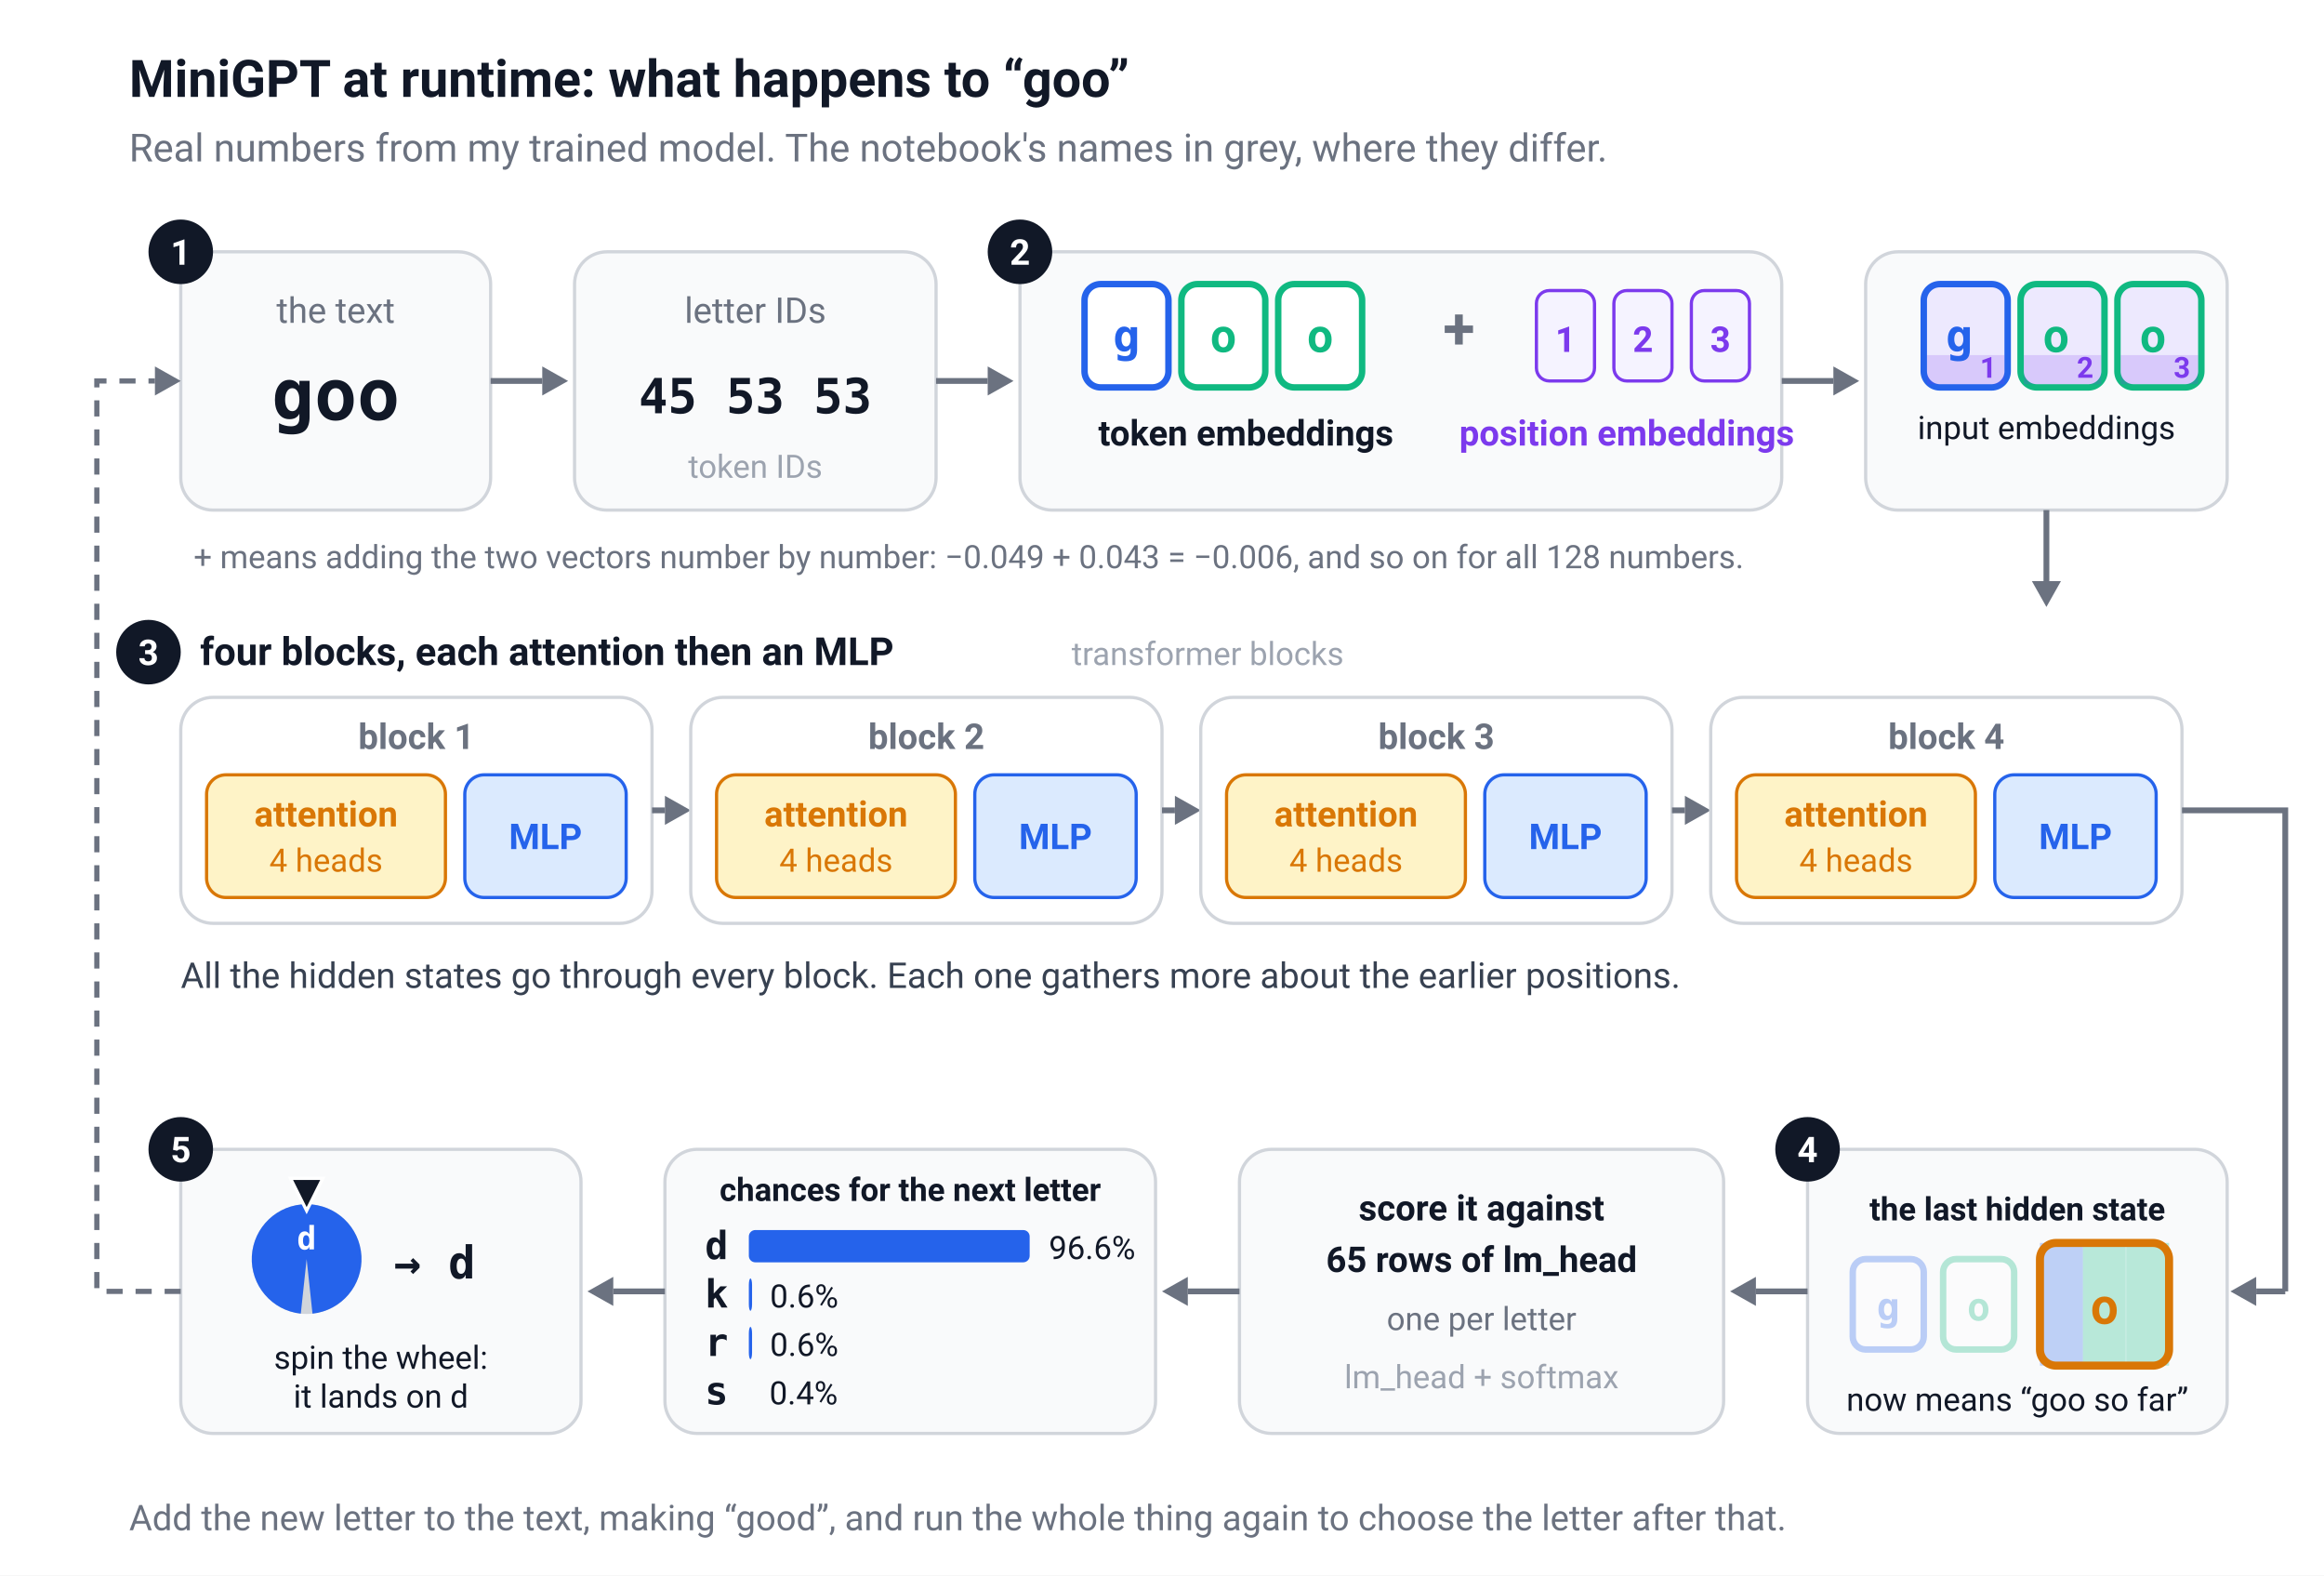
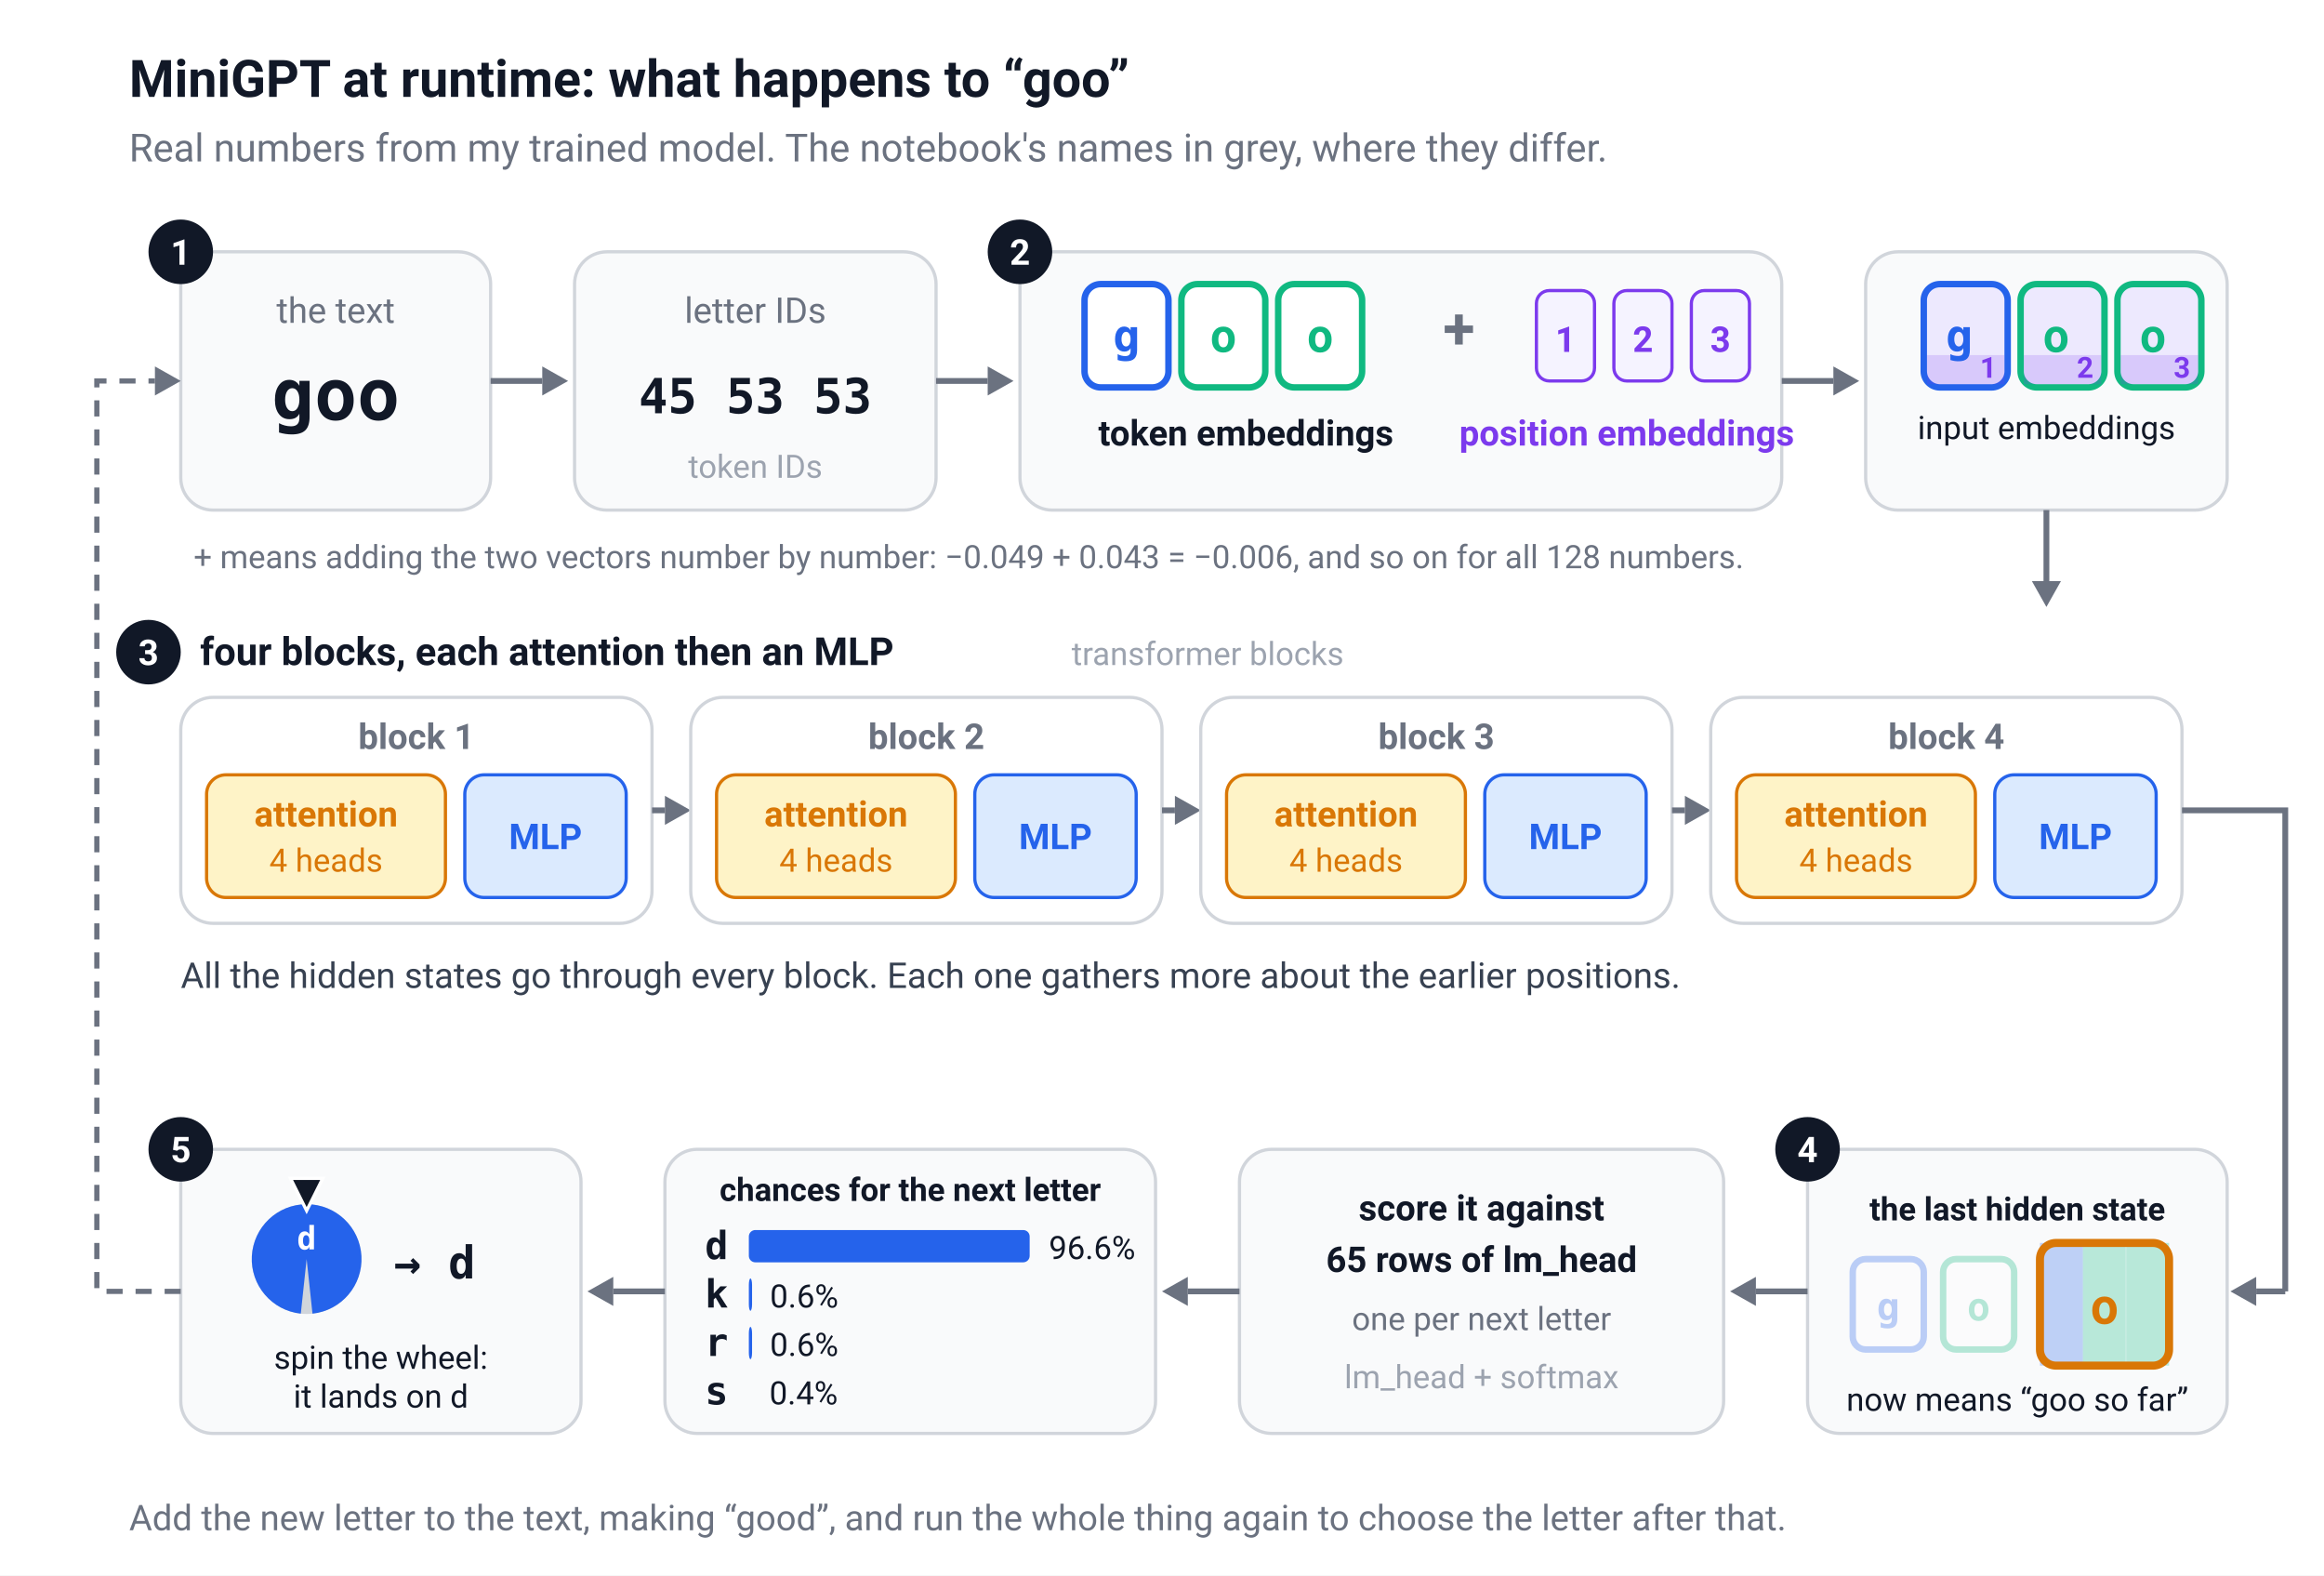
<svg xmlns="http://www.w3.org/2000/svg" viewBox="0 0 720 488" role="img" aria-label="The big picture of MiniGPT at runtime, for the text goo. 1: each letter becomes an ID: 45 53 53. 2: each ID picks a token embedding, and each position embedding is added to it number by number, giving three input embeddings, g in position 1, o in position 2 and o in position 3, where the two o's now differ. 3: the hidden states go through four blocks; each block is attention with four heads followed by an MLP. 4: only the last hidden state is read; after the blocks it stands for the whole of goo so far. It is scored against the 65 rows of lm_head, giving a chance for every letter: d 96.6 percent. 5: a spin of the wheel picks d, it is added to the text, making good, and the whole thing runs again." font-family="system-ui, -apple-system, 'Segoe UI', Roboto, sans-serif" style="max-width:100%;height:auto">
  <rect width="720" height="488" fill="#ffffff" />
  <text x="40" y="30" font-size="16" fill="#111827" text-anchor="start" font-weight="600">MiniGPT at runtime: what happens to “goo”</text>
  <text x="40" y="50" font-size="12" fill="#6b7280" text-anchor="start" font-weight="normal">Real numbers from my trained model. The notebook's names in grey, where they differ.</text>
  <rect x="56" y="78" width="96" height="80" rx="10" fill="#f9fafb" stroke="#d1d5db" />
  <circle cx="56" cy="78" r="10" fill="#111827" />
  <text x="56" y="82" font-size="11" fill="#fff" text-anchor="middle" font-weight="700">1</text>
  <text x="104" y="100" font-size="11" fill="#6b7280" text-anchor="middle" font-weight="normal">the text</text>
  <text x="104" y="130" font-size="22" fill="#111827" text-anchor="middle" font-weight="700" font-family="ui-monospace, Menlo, Consolas, monospace">goo</text>
  <line x1="152" y1="118" x2="168.0" y2="118.0" stroke="#6b7280" stroke-width="1.8" />
  <path d="M176 118 L168.0 122.5 L168.0 113.5 Z" fill="#6b7280" />
  <rect x="178" y="78" width="112" height="80" rx="10" fill="#f9fafb" stroke="#d1d5db" />
  <text x="234" y="100" font-size="11" fill="#6b7280" text-anchor="middle" font-weight="normal">letter IDs</text>
  <text x="234" y="128" font-size="15" fill="#111827" text-anchor="middle" font-weight="700" font-family="ui-monospace, Menlo, Consolas, monospace">45 53 53</text>
  <text x="234" y="148" font-size="10" fill="#9ca3af" text-anchor="middle" font-weight="normal">token IDs</text>
  <line x1="290" y1="118" x2="306.0" y2="118.0" stroke="#6b7280" stroke-width="1.8" />
  <path d="M314 118 L306.0 122.5 L306.0 113.5 Z" fill="#6b7280" />
  <rect x="316" y="78" width="236" height="80" rx="10" fill="#f9fafb" stroke="#d1d5db" />
  <circle cx="316" cy="78" r="10" fill="#111827" />
  <text x="316" y="82" font-size="11" fill="#fff" text-anchor="middle" font-weight="700">2</text>
  <rect x="336" y="88" width="26" height="32" rx="5" fill="#fff" stroke="#2563eb" stroke-width="2" />
  <text x="349.0" y="109.0" font-size="14" fill="#2563eb" text-anchor="middle" font-weight="700" font-family="ui-monospace, Menlo, Consolas, monospace">g</text>
  <rect x="366" y="88" width="26" height="32" rx="5" fill="#fff" stroke="#10b981" stroke-width="2" />
  <text x="379.0" y="109.0" font-size="14" fill="#10b981" text-anchor="middle" font-weight="700" font-family="ui-monospace, Menlo, Consolas, monospace">o</text>
  <rect x="396" y="88" width="26" height="32" rx="5" fill="#fff" stroke="#10b981" stroke-width="2" />
  <text x="409.0" y="109.0" font-size="14" fill="#10b981" text-anchor="middle" font-weight="700" font-family="ui-monospace, Menlo, Consolas, monospace">o</text>
  <text x="452" y="108" font-size="18" fill="#6b7280" text-anchor="middle" font-weight="700">+</text>
  <rect x="476" y="90" width="18" height="28" rx="4" fill="#f5f3ff" stroke="#7c3aed" />
  <text x="485" y="109" font-size="11" fill="#7c3aed" text-anchor="middle" font-weight="700">1</text>
  <rect x="500" y="90" width="18" height="28" rx="4" fill="#f5f3ff" stroke="#7c3aed" />
  <text x="509" y="109" font-size="11" fill="#7c3aed" text-anchor="middle" font-weight="700">2</text>
  <rect x="524" y="90" width="18" height="28" rx="4" fill="#f5f3ff" stroke="#7c3aed" />
  <text x="533" y="109" font-size="11" fill="#7c3aed" text-anchor="middle" font-weight="700">3</text>
  <text x="386" y="138" font-size="11" fill="#111827" text-anchor="middle" font-weight="600">token embeddings</text>
  <text x="504" y="138" font-size="11" fill="#7c3aed" text-anchor="middle" font-weight="600">position embeddings</text>
  <line x1="552" y1="118" x2="568.0" y2="118.0" stroke="#6b7280" stroke-width="1.8" />
  <path d="M576 118 L568.0 122.5 L568.0 113.5 Z" fill="#6b7280" />
  <rect x="578" y="78" width="112" height="80" rx="10" fill="#f9fafb" stroke="#d1d5db" />
  <rect x="596" y="88" width="26" height="32" rx="5" fill="#ede9fe" stroke="#2563eb" stroke-width="2" />
  <rect x="597" y="110" width="24" height="9" rx="0" fill="#7c3aed" opacity="0.18" />
  <text x="607" y="109" font-size="14" fill="#2563eb" text-anchor="middle" font-weight="700" font-family="ui-monospace, Menlo, Consolas, monospace">g</text>
  <text x="616" y="117" font-size="9" fill="#7c3aed" text-anchor="middle" font-weight="700">1</text>
  <rect x="626" y="88" width="26" height="32" rx="5" fill="#ede9fe" stroke="#10b981" stroke-width="2" />
  <rect x="627" y="110" width="24" height="9" rx="0" fill="#7c3aed" opacity="0.18" />
  <text x="637" y="109" font-size="14" fill="#10b981" text-anchor="middle" font-weight="700" font-family="ui-monospace, Menlo, Consolas, monospace">o</text>
  <text x="646" y="117" font-size="9" fill="#7c3aed" text-anchor="middle" font-weight="700">2</text>
  <rect x="656" y="88" width="26" height="32" rx="5" fill="#ede9fe" stroke="#10b981" stroke-width="2" />
  <rect x="657" y="110" width="24" height="9" rx="0" fill="#7c3aed" opacity="0.18" />
  <text x="667" y="109" font-size="14" fill="#10b981" text-anchor="middle" font-weight="700" font-family="ui-monospace, Menlo, Consolas, monospace">o</text>
  <text x="676" y="117" font-size="9" fill="#7c3aed" text-anchor="middle" font-weight="700">3</text>
  <text x="634" y="136" font-size="10" fill="#111827" text-anchor="middle" font-weight="normal">input embeddings</text>
  <text x="60" y="176" font-size="10" fill="#6b7280" text-anchor="start" font-weight="normal">+ means adding the two vectors number by number: −0.049 + 0.043 = −0.006, and so on for all 128 numbers.</text>
  <line x1="634" y1="158" x2="634.0" y2="180.0" stroke="#6b7280" stroke-width="1.8" />
  <path d="M634 188 L629.5 180.0 L638.5 180.0 Z" fill="#6b7280" />
  <circle cx="46" cy="202" r="10" fill="#111827" />
  <text x="46" y="206" font-size="11" fill="#fff" text-anchor="middle" font-weight="700">3</text>
  <text x="62" y="206" font-size="12" fill="#111827" text-anchor="start" font-weight="600">four blocks, each attention then an MLP</text>
  <text x="332" y="206" font-size="10" fill="#9ca3af" text-anchor="start" font-weight="normal">transformer blocks</text>
  <rect x="56" y="216" width="146" height="70" rx="10" fill="#ffffff" stroke="#d1d5db" />
  <text x="129" y="232" font-size="11" fill="#6b7280" text-anchor="middle" font-weight="600">block 1</text>
  <rect x="64" y="240" width="74" height="38" rx="6" fill="#fef3c7" stroke="#d97706" />
  <text x="101" y="256" font-size="11" fill="#d97706" text-anchor="middle" font-weight="700">attention</text>
  <text x="101" y="270" font-size="10" fill="#d97706" text-anchor="middle" font-weight="normal">4 heads</text>
  <rect x="144" y="240" width="50" height="38" rx="6" fill="#dbeafe" stroke="#2563eb" />
  <text x="169" y="263" font-size="11" fill="#2563eb" text-anchor="middle" font-weight="700">MLP</text>
  <line x1="202" y1="251" x2="206.0" y2="251.0" stroke="#6b7280" stroke-width="1.8" />
  <path d="M214 251 L206.0 255.5 L206.0 246.5 Z" fill="#6b7280" />
  <rect x="214" y="216" width="146" height="70" rx="10" fill="#ffffff" stroke="#d1d5db" />
  <text x="287" y="232" font-size="11" fill="#6b7280" text-anchor="middle" font-weight="600">block 2</text>
  <rect x="222" y="240" width="74" height="38" rx="6" fill="#fef3c7" stroke="#d97706" />
  <text x="259" y="256" font-size="11" fill="#d97706" text-anchor="middle" font-weight="700">attention</text>
  <text x="259" y="270" font-size="10" fill="#d97706" text-anchor="middle" font-weight="normal">4 heads</text>
  <rect x="302" y="240" width="50" height="38" rx="6" fill="#dbeafe" stroke="#2563eb" />
  <text x="327" y="263" font-size="11" fill="#2563eb" text-anchor="middle" font-weight="700">MLP</text>
  <line x1="360" y1="251" x2="364.0" y2="251.0" stroke="#6b7280" stroke-width="1.8" />
  <path d="M372 251 L364.0 255.5 L364.0 246.5 Z" fill="#6b7280" />
  <rect x="372" y="216" width="146" height="70" rx="10" fill="#ffffff" stroke="#d1d5db" />
  <text x="445" y="232" font-size="11" fill="#6b7280" text-anchor="middle" font-weight="600">block 3</text>
  <rect x="380" y="240" width="74" height="38" rx="6" fill="#fef3c7" stroke="#d97706" />
  <text x="417" y="256" font-size="11" fill="#d97706" text-anchor="middle" font-weight="700">attention</text>
  <text x="417" y="270" font-size="10" fill="#d97706" text-anchor="middle" font-weight="normal">4 heads</text>
  <rect x="460" y="240" width="50" height="38" rx="6" fill="#dbeafe" stroke="#2563eb" />
  <text x="485" y="263" font-size="11" fill="#2563eb" text-anchor="middle" font-weight="700">MLP</text>
  <line x1="518" y1="251" x2="522.0" y2="251.0" stroke="#6b7280" stroke-width="1.8" />
  <path d="M530 251 L522.0 255.5 L522.0 246.5 Z" fill="#6b7280" />
  <rect x="530" y="216" width="146" height="70" rx="10" fill="#ffffff" stroke="#d1d5db" />
  <text x="603" y="232" font-size="11" fill="#6b7280" text-anchor="middle" font-weight="600">block 4</text>
  <rect x="538" y="240" width="74" height="38" rx="6" fill="#fef3c7" stroke="#d97706" />
  <text x="575" y="256" font-size="11" fill="#d97706" text-anchor="middle" font-weight="700">attention</text>
  <text x="575" y="270" font-size="10" fill="#d97706" text-anchor="middle" font-weight="normal">4 heads</text>
  <rect x="618" y="240" width="50" height="38" rx="6" fill="#dbeafe" stroke="#2563eb" />
  <text x="643" y="263" font-size="11" fill="#2563eb" text-anchor="middle" font-weight="700">MLP</text>
  <text x="56" y="306" font-size="11" fill="#374151" text-anchor="start" font-weight="normal">All the hidden states go through every block. Each one gathers more about the earlier positions.</text>
  <path d="M676 251 L708 251 L708 400" fill="none" stroke="#6b7280" stroke-width="1.8" />
  <line x1="708" y1="400" x2="699.0" y2="400.0" stroke="#6b7280" stroke-width="1.8" />
  <path d="M691 400 L699.0 395.5 L699.0 404.5 Z" fill="#6b7280" />
  <rect x="560" y="356" width="130" height="88" rx="10" fill="#f9fafb" stroke="#d1d5db" />
  <circle cx="560" cy="356" r="10" fill="#111827" />
  <text x="560" y="360" font-size="11" fill="#fff" text-anchor="middle" font-weight="700">4</text>
  <text x="625" y="378" font-size="10" fill="#111827" text-anchor="middle" font-weight="600">the last hidden state</text>
  <g opacity="0.3">
    <rect x="574" y="390" width="22" height="28" rx="4" fill="#fff" stroke="#2563eb" stroke-width="2" />
    <text x="585" y="409" font-size="12" fill="#2563eb" text-anchor="middle" font-weight="700" font-family="ui-monospace, Menlo, Consolas, monospace">g</text>
  </g>
  <g opacity="0.3">
    <rect x="602" y="390" width="22" height="28" rx="4" fill="#fff" stroke="#10b981" stroke-width="2" />
    <text x="613" y="409" font-size="12" fill="#10b981" text-anchor="middle" font-weight="700" font-family="ui-monospace, Menlo, Consolas, monospace">o</text>
  </g>
  <rect x="632.0" y="385" width="13.3" height="38" fill="#2563eb" opacity="0.28" />
  <rect x="645.3" y="385" width="13.3" height="38" fill="#10b981" opacity="0.28" />
  <rect x="658.7" y="385" width="13.3" height="38" fill="#10b981" opacity="0.28" />
  <rect x="632" y="385" width="40" height="38" rx="5" fill="none" stroke="#d97706" stroke-width="2.5" />
  <text x="652.0" y="410" font-size="15" fill="#d97706" text-anchor="middle" font-weight="700" font-family="ui-monospace, Menlo, Consolas, monospace">o</text>
  <text x="625" y="437" font-size="10" fill="#111827" text-anchor="middle" font-weight="normal">now means “goo so far”</text>
  <line x1="560" y1="400" x2="544.0" y2="400.0" stroke="#6b7280" stroke-width="1.8" />
  <path d="M536 400 L544.0 395.5 L544.0 404.5 Z" fill="#6b7280" />
  <rect x="384" y="356" width="150" height="88" rx="10" fill="#f9fafb" stroke="#d1d5db" />
  <text x="459" y="378" font-size="11" fill="#111827" text-anchor="middle" font-weight="600">score it against</text>
  <text x="459" y="394" font-size="11" fill="#111827" text-anchor="middle" font-weight="600">65 rows of lm_head</text>
-   <text x="459" y="412" font-size="10" fill="#6b7280" text-anchor="middle" font-weight="normal">one per letter</text>
+   <text x="459" y="412" font-size="10" fill="#6b7280" text-anchor="middle" font-weight="normal">one per next letter</text>
  <text x="459" y="430" font-size="10" fill="#9ca3af" text-anchor="middle" font-weight="normal">lm_head + softmax</text>
  <line x1="384" y1="400" x2="368.0" y2="400.0" stroke="#6b7280" stroke-width="1.8" />
  <path d="M360 400 L368.0 395.5 L368.0 404.5 Z" fill="#6b7280" />
  <rect x="206" y="356" width="152" height="88" rx="10" fill="#f9fafb" stroke="#d1d5db" />
  <text x="282" y="372" font-size="10" fill="#111827" text-anchor="middle" font-weight="600">chances for the next letter</text>
  <text x="222" y="390" font-size="12" fill="#111827" text-anchor="middle" font-weight="700" font-family="ui-monospace, Menlo, Consolas, monospace">d</text>
  <rect x="232" y="381" width="87" height="10" rx="2" fill="#2563eb" />
  <text x="324.94" y="390" font-size="10" fill="#111827" text-anchor="start" font-weight="normal">96.6%</text>
  <text x="222" y="405" font-size="12" fill="#111827" text-anchor="middle" font-weight="700" font-family="ui-monospace, Menlo, Consolas, monospace">k</text>
  <rect x="232" y="396" width="1" height="10" rx="2" fill="#2563eb" />
  <text x="238.54" y="405" font-size="10" fill="#111827" text-anchor="start" font-weight="normal">0.6%</text>
  <text x="222" y="420" font-size="12" fill="#111827" text-anchor="middle" font-weight="700" font-family="ui-monospace, Menlo, Consolas, monospace">r</text>
  <rect x="232" y="411" width="1" height="10" rx="2" fill="#2563eb" />
  <text x="238.54" y="420" font-size="10" fill="#111827" text-anchor="start" font-weight="normal">0.6%</text>
  <text x="222" y="435" font-size="12" fill="#111827" text-anchor="middle" font-weight="700" font-family="ui-monospace, Menlo, Consolas, monospace">s</text>
  <rect x="232" y="426" width="0" height="10" rx="2" fill="#2563eb" />
  <text x="238.36" y="435" font-size="10" fill="#111827" text-anchor="start" font-weight="normal">0.4%</text>
  <line x1="206" y1="400" x2="190.0" y2="400.0" stroke="#6b7280" stroke-width="1.8" />
  <path d="M182 400 L190.0 395.5 L190.0 404.5 Z" fill="#6b7280" />
  <rect x="56" y="356" width="124" height="88" rx="10" fill="#f9fafb" stroke="#d1d5db" />
  <circle cx="56" cy="356" r="10" fill="#111827" />
  <text x="56" y="360" font-size="11" fill="#fff" text-anchor="middle" font-weight="700">5</text>
  <circle cx="95" cy="390" r="17" fill="#d1d5db" />
  <path d="M95,390 L93.19,406.90 A17,17 0 1 1 96.81,406.90 Z" fill="#2563eb" />
  <text x="95" y="387" font-size="10" fill="#fff" text-anchor="middle" font-weight="700" font-family="ui-monospace, Menlo, Consolas, monospace">d</text>
  <path d="M90,365 L100,365 L95,375 Z" fill="#111827" stroke="#fff" stroke-width="1" />
  <text x="122" y="396" font-size="14" fill="#111827" text-anchor="start" font-weight="700" font-family="ui-monospace, Menlo, Consolas, monospace">→ d</text>
  <text x="118" y="424" font-size="10" fill="#111827" text-anchor="middle" font-weight="normal">spin the wheel:</text>
  <text x="118" y="436" font-size="10" fill="#111827" text-anchor="middle" font-weight="normal">it lands on d</text>
  <path d="M56 400 L30 400 L30 118 L48 118" fill="none" stroke="#6b7280" stroke-width="1.6" stroke-dasharray="5 4" />
  <path d="M56 118 L48 113.5 L48 122.5 Z" fill="#6b7280" />
  <text x="40" y="474" font-size="11" fill="#6b7280" text-anchor="start" font-weight="normal">Add the new letter to the text, making “good”, and run the whole thing again to choose the letter after that.</text>
</svg>
